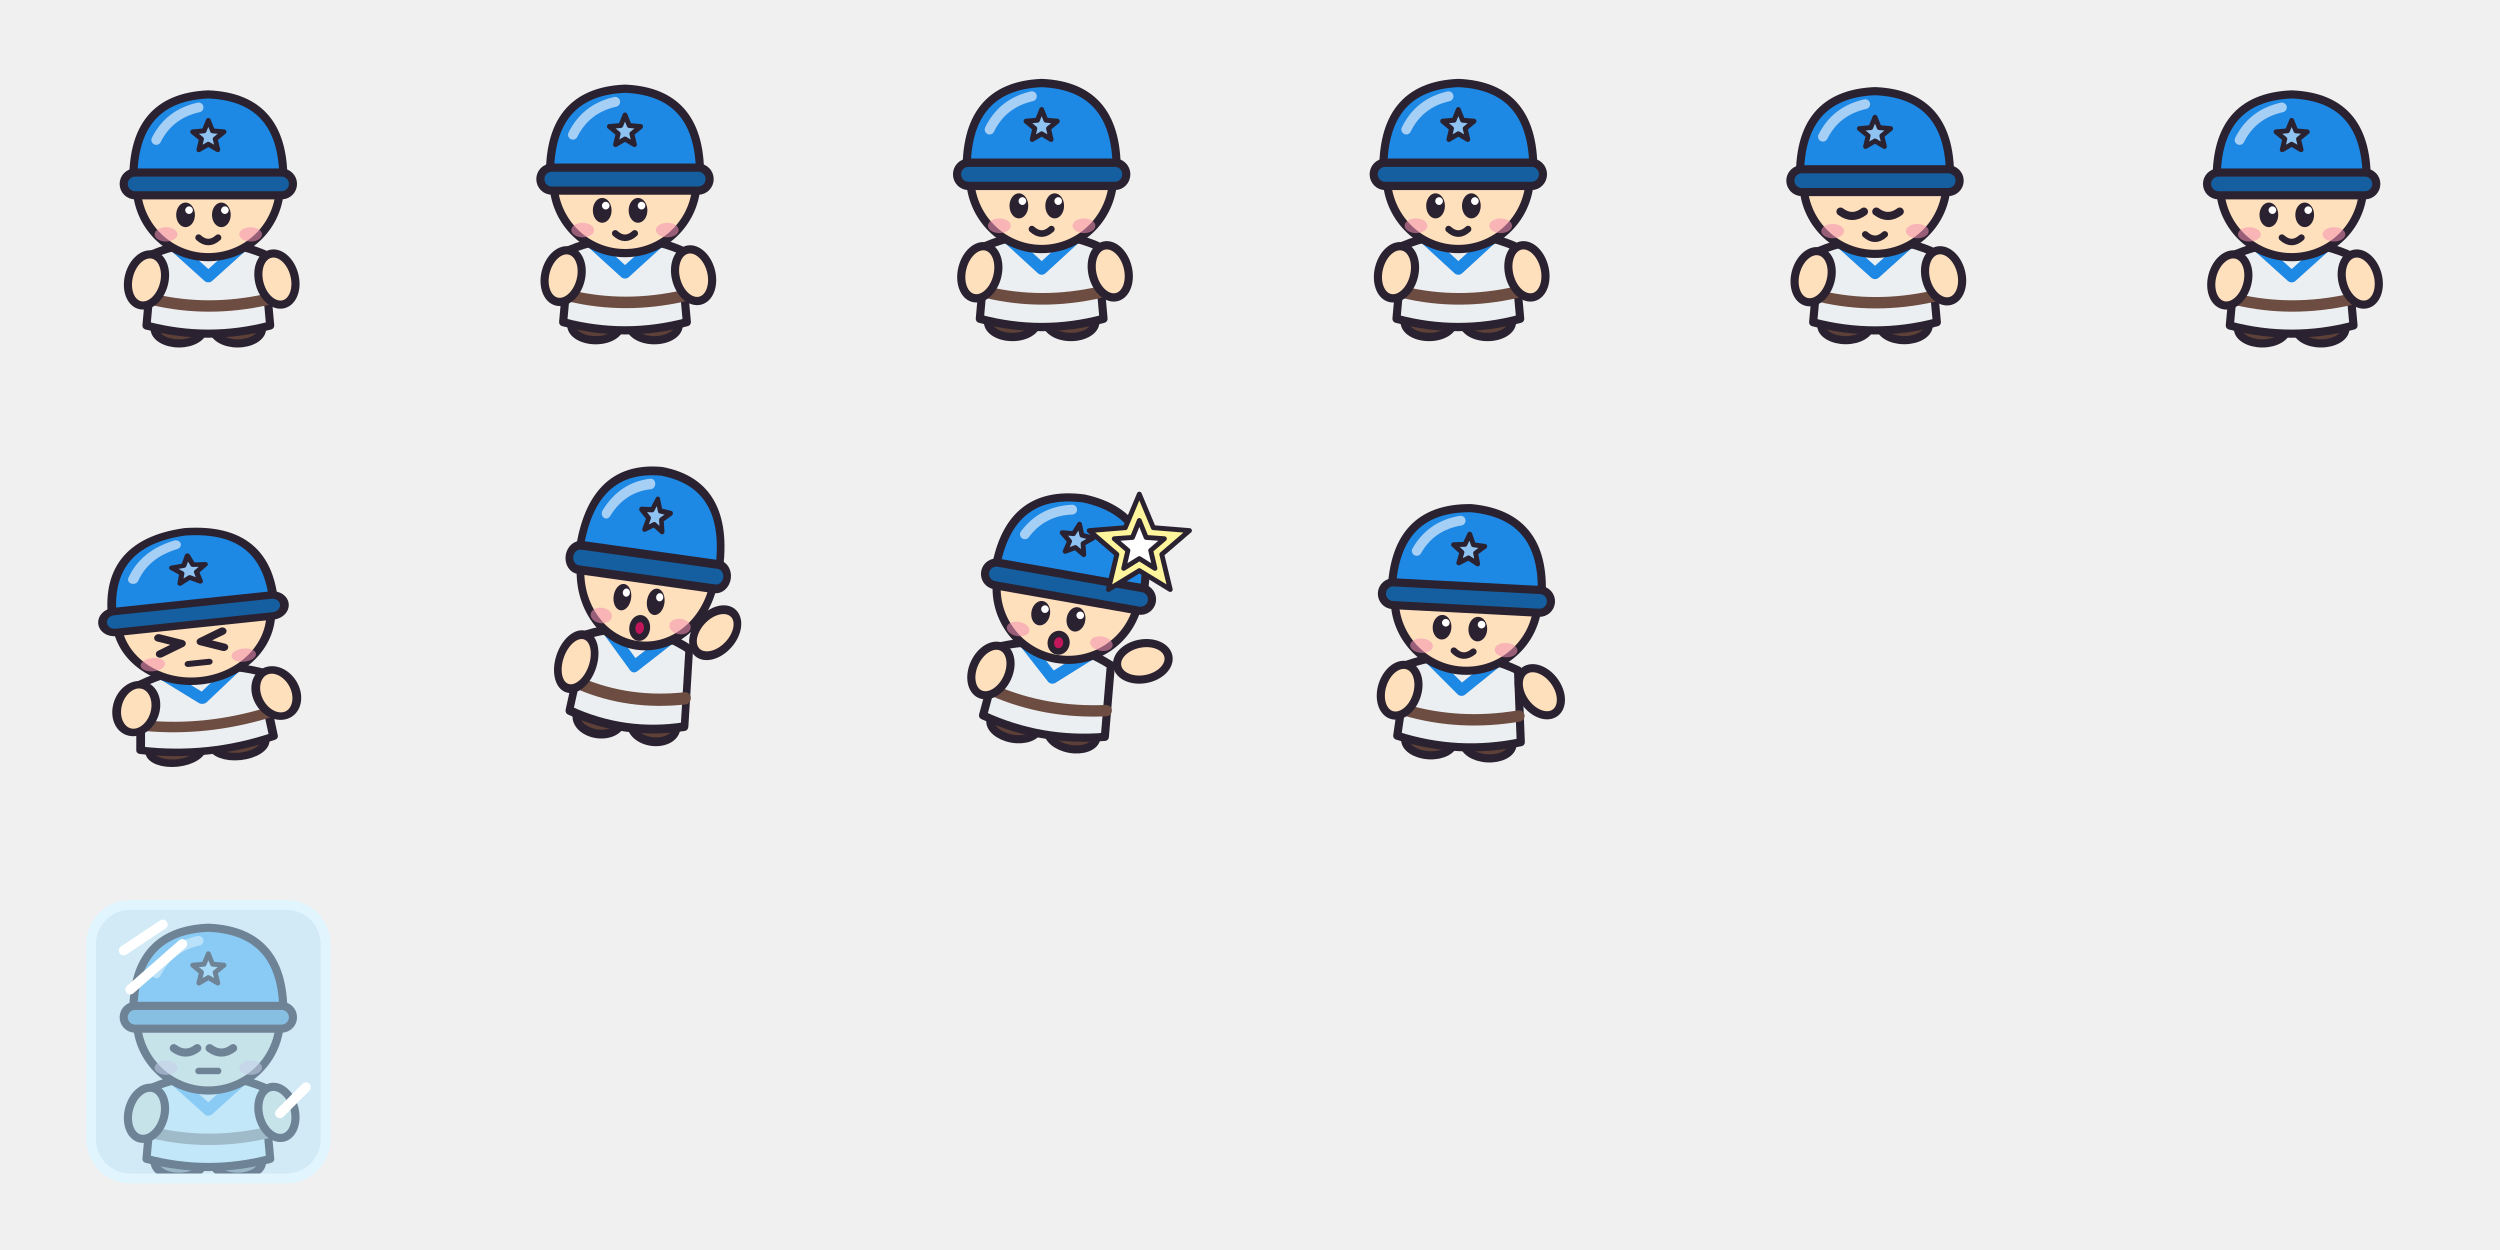
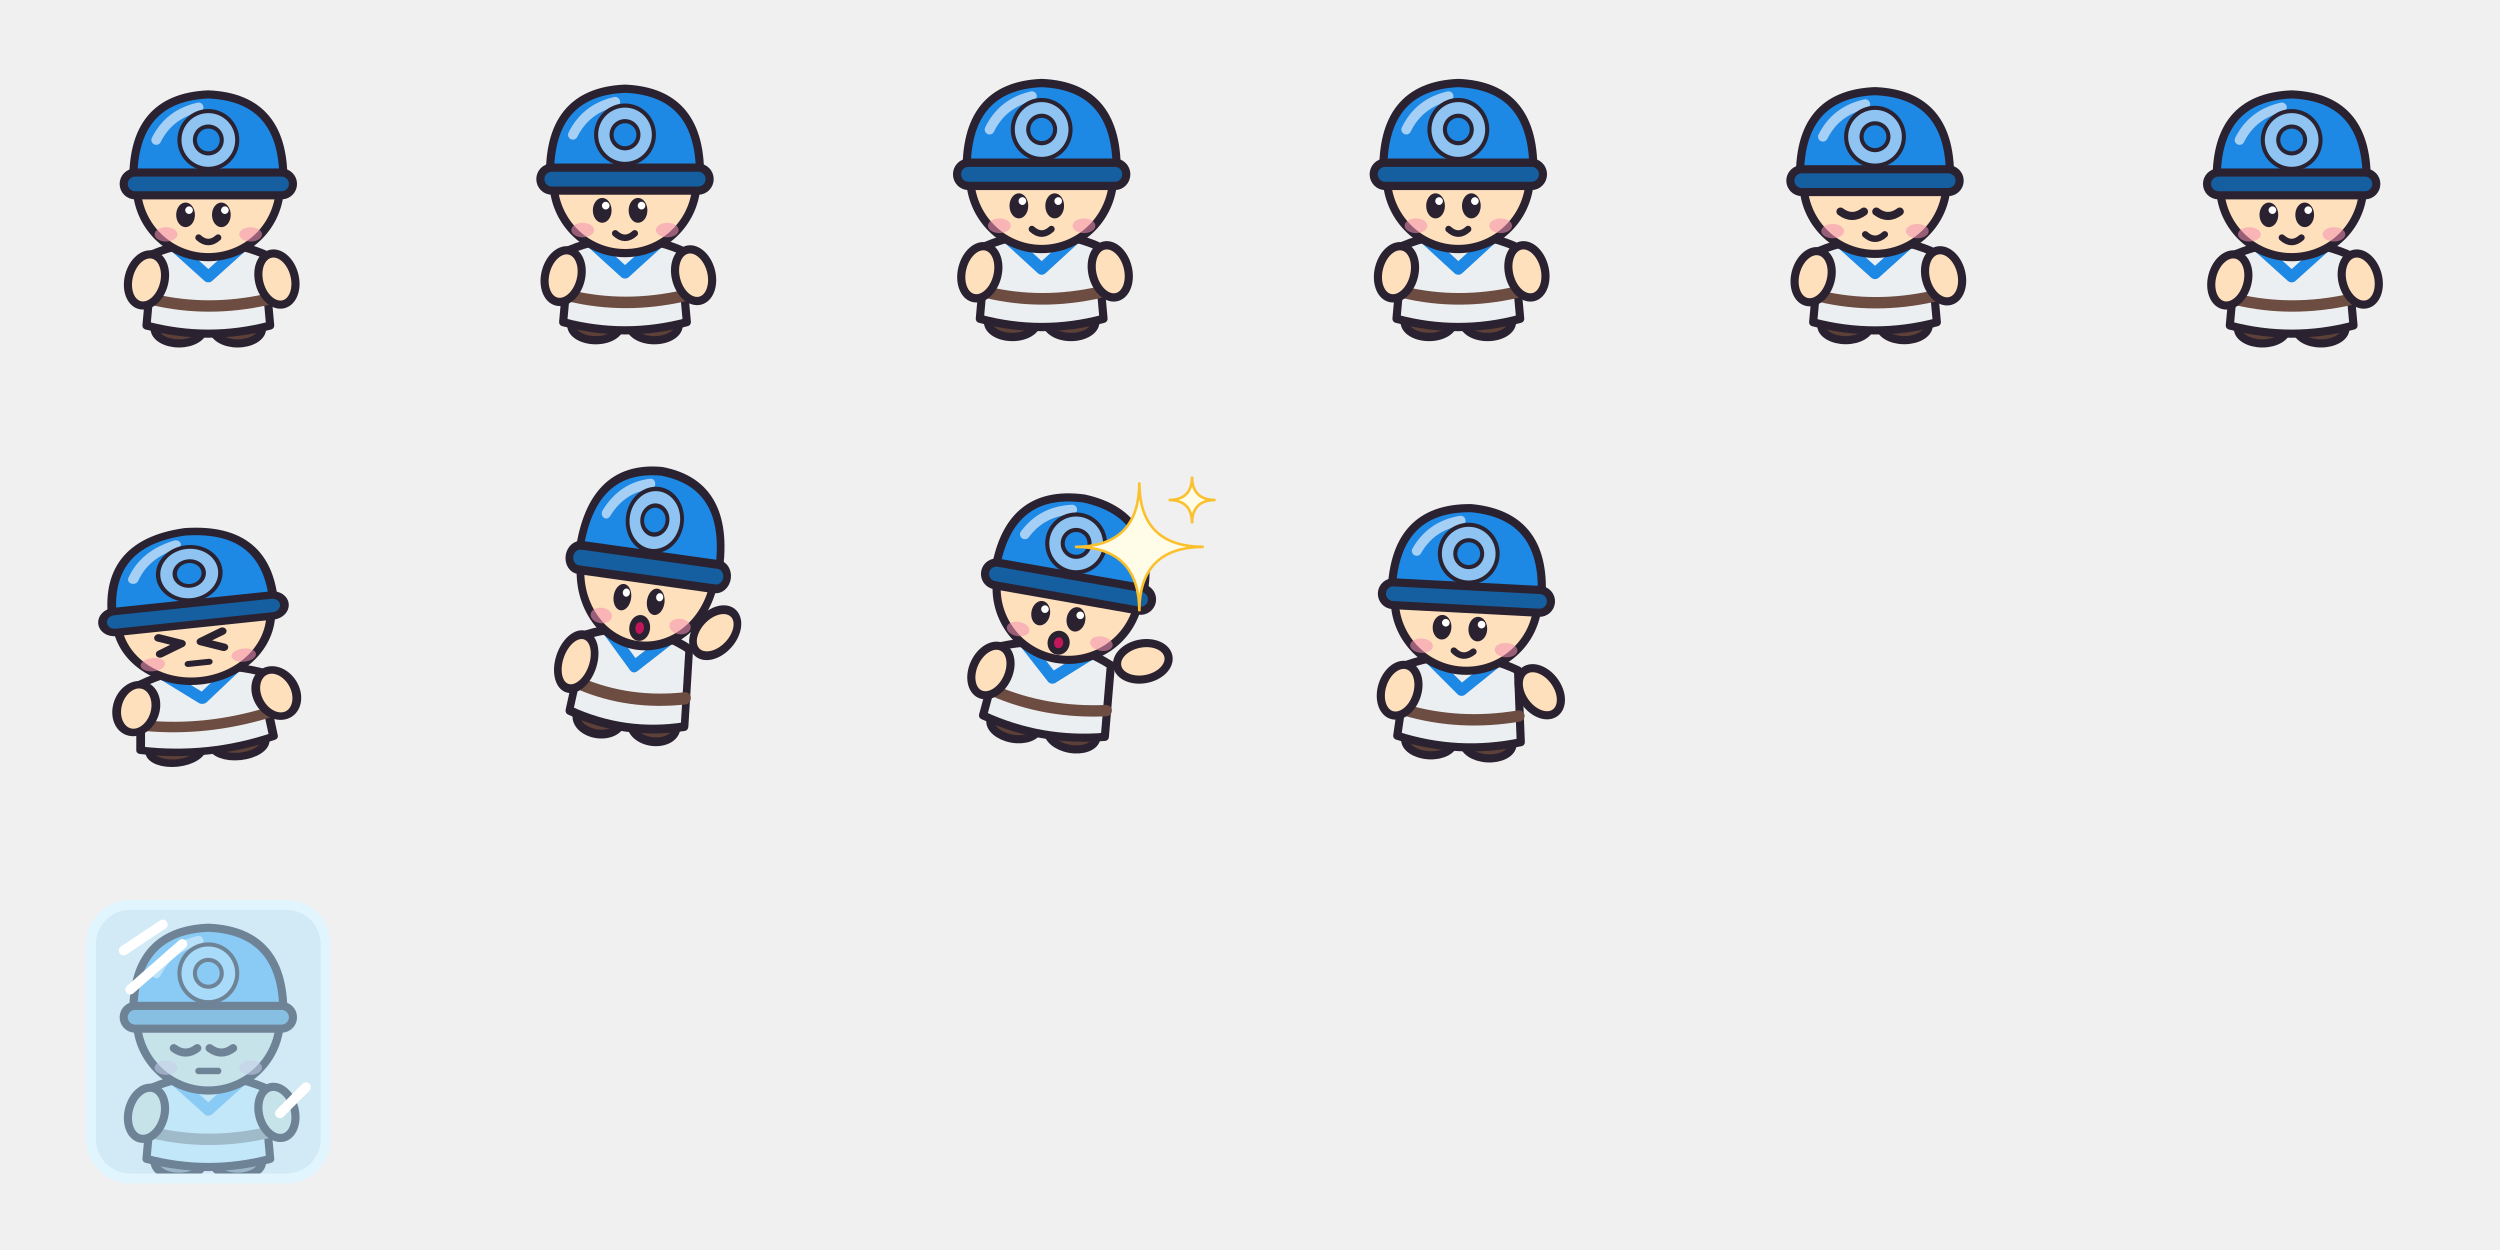
<svg xmlns="http://www.w3.org/2000/svg" width="768" height="384" viewBox="0 0 768 384">
  <g transform="translate(16 16)">
    <g transform="translate(48 88) rotate(0) scale(1 1) translate(-48 -88)">
      <ellipse cx="39" cy="85" rx="7.5" ry="4.5" fill="#5d4037" stroke="#2a2230" stroke-width="2.5" />
      <ellipse cx="57" cy="85" rx="7.5" ry="4.5" fill="#5d4037" stroke="#2a2230" stroke-width="2.5" />
      <path d="M31,62 Q48,55 65,62 L67,84 Q48,89 29,84 Z" fill="#eceff1" stroke="#2a2230" stroke-width="2.5" stroke-linejoin="round" stroke-linecap="round" />
      <path d="M31,76 Q48,80 66,76" fill="none" stroke="#6d4c41" stroke-width="3.5" stroke-linejoin="round" stroke-linecap="round" />
      <path d="M38,60 L48,69 L58,60" fill="none" stroke="#1e88e5" stroke-width="3.5" stroke-linejoin="round" stroke-linecap="round" />
      <ellipse cx="29" cy="70" rx="5.5" ry="8" fill="#ffe0bd" stroke="#2a2230" stroke-width="2.5" transform="rotate(15 29 70)" />
      <ellipse cx="67" cy="70" rx="5.5" ry="8" fill="#ffe0bd" stroke="#2a2230" stroke-width="2.5" transform="rotate(-15 67 62)" />
      <circle cx="48" cy="41" r="22" fill="#ffe0bd" stroke="#2a2230" stroke-width="2.5" />
      <path d="M25,41 Q24,14 48,13 Q72,14 71,41 Z" fill="#1e88e5" stroke="#2a2230" stroke-width="2.5" stroke-linejoin="round" stroke-linecap="round" />
      <rect x="22" y="37" width="52" height="7" rx="3.5" fill="#155fa0" stroke="#2a2230" stroke-width="2.5" />
      <path d="M32,27 Q36,19 45,17" fill="none" stroke="#ffffff" stroke-width="3" stroke-linejoin="round" stroke-linecap="round" opacity="0.6" />
-       <polygon points="48.0,21.0 49.3,24.2 52.8,24.5 50.1,26.7 50.9,30.0 48.0,28.3 45.1,30.0 45.9,26.7 43.2,24.5 46.7,24.2" fill="#8fc4f2" stroke="#2a2230" stroke-width="1.5" stroke-linejoin="round" />
+       <circle cx="48" cy="27" r="6.5" fill="none" stroke="#2a2230" stroke-width="6" />
+       <circle cx="48" cy="27" r="6.5" fill="none" stroke="#8fc4f2" stroke-width="3.5" />
      <ellipse cx="41" cy="50" rx="2.88" ry="3.78" fill="#2a2230" stroke="#2a2230" stroke-width="0" />
      <circle cx="42.08" cy="48.56" r="1.17" fill="#fff" stroke="#2a2230" stroke-width="0" />
      <ellipse cx="52" cy="50" rx="2.88" ry="3.78" fill="#2a2230" stroke="#2a2230" stroke-width="0" />
      <circle cx="53.08" cy="48.56" r="1.17" fill="#fff" stroke="#2a2230" stroke-width="0" />
      <ellipse cx="35" cy="56" rx="3.5" ry="2.2" fill="#f48fb1" stroke="#2a2230" stroke-width="0" opacity="0.55" />
      <ellipse cx="61" cy="56" rx="3.5" ry="2.2" fill="#f48fb1" stroke="#2a2230" stroke-width="0" opacity="0.55" />
      <path d="M45,57 Q48,59.7 51,57" fill="none" stroke="#2a2230" stroke-width="2" stroke-linejoin="round" stroke-linecap="round" />
    </g>
  </g>
  <g transform="translate(144 16)">
    <g transform="translate(48 87) rotate(0) scale(1 1.01) translate(-48 -88)">
      <ellipse cx="39" cy="85" rx="7.5" ry="4.5" fill="#5d4037" stroke="#2a2230" stroke-width="2.5" />
      <ellipse cx="57" cy="85" rx="7.5" ry="4.5" fill="#5d4037" stroke="#2a2230" stroke-width="2.5" />
      <path d="M31,62 Q48,55 65,62 L67,84 Q48,89 29,84 Z" fill="#eceff1" stroke="#2a2230" stroke-width="2.5" stroke-linejoin="round" stroke-linecap="round" />
      <path d="M31,76 Q48,80 66,76" fill="none" stroke="#6d4c41" stroke-width="3.5" stroke-linejoin="round" stroke-linecap="round" />
      <path d="M38,60 L48,69 L58,60" fill="none" stroke="#1e88e5" stroke-width="3.5" stroke-linejoin="round" stroke-linecap="round" />
      <ellipse cx="29" cy="70" rx="5.5" ry="8" fill="#ffe0bd" stroke="#2a2230" stroke-width="2.5" transform="rotate(15 29 70)" />
      <ellipse cx="67" cy="70" rx="5.5" ry="8" fill="#ffe0bd" stroke="#2a2230" stroke-width="2.5" transform="rotate(-15 67 62)" />
      <circle cx="48" cy="41" r="22" fill="#ffe0bd" stroke="#2a2230" stroke-width="2.5" />
      <path d="M25,41 Q24,14 48,13 Q72,14 71,41 Z" fill="#1e88e5" stroke="#2a2230" stroke-width="2.5" stroke-linejoin="round" stroke-linecap="round" />
      <rect x="22" y="37" width="52" height="7" rx="3.5" fill="#155fa0" stroke="#2a2230" stroke-width="2.5" />
      <path d="M32,27 Q36,19 45,17" fill="none" stroke="#ffffff" stroke-width="3" stroke-linejoin="round" stroke-linecap="round" opacity="0.6" />
-       <polygon points="48.0,21.0 49.3,24.2 52.8,24.5 50.1,26.7 50.9,30.0 48.0,28.3 45.1,30.0 45.9,26.7 43.2,24.5 46.7,24.2" fill="#8fc4f2" stroke="#2a2230" stroke-width="1.5" stroke-linejoin="round" />
+       <circle cx="48" cy="27" r="6.5" fill="none" stroke="#2a2230" stroke-width="6" />
+       <circle cx="48" cy="27" r="6.5" fill="none" stroke="#8fc4f2" stroke-width="3.5" />
      <ellipse cx="41" cy="50" rx="2.88" ry="3.78" fill="#2a2230" stroke="#2a2230" stroke-width="0" />
      <circle cx="42.08" cy="48.56" r="1.17" fill="#fff" stroke="#2a2230" stroke-width="0" />
      <ellipse cx="52" cy="50" rx="2.88" ry="3.78" fill="#2a2230" stroke="#2a2230" stroke-width="0" />
      <circle cx="53.08" cy="48.56" r="1.17" fill="#fff" stroke="#2a2230" stroke-width="0" />
      <ellipse cx="35" cy="56" rx="3.5" ry="2.2" fill="#f48fb1" stroke="#2a2230" stroke-width="0" opacity="0.55" />
      <ellipse cx="61" cy="56" rx="3.5" ry="2.2" fill="#f48fb1" stroke="#2a2230" stroke-width="0" opacity="0.55" />
      <path d="M45,57 Q48,59.7 51,57" fill="none" stroke="#2a2230" stroke-width="2" stroke-linejoin="round" stroke-linecap="round" />
    </g>
  </g>
  <g transform="translate(272 16)">
    <g transform="translate(48 86) rotate(0) scale(1 1.02) translate(-48 -88)">
      <ellipse cx="39" cy="85" rx="7.5" ry="4.5" fill="#5d4037" stroke="#2a2230" stroke-width="2.5" />
      <ellipse cx="57" cy="85" rx="7.5" ry="4.5" fill="#5d4037" stroke="#2a2230" stroke-width="2.5" />
      <path d="M31,62 Q48,55 65,62 L67,84 Q48,89 29,84 Z" fill="#eceff1" stroke="#2a2230" stroke-width="2.5" stroke-linejoin="round" stroke-linecap="round" />
      <path d="M31,76 Q48,80 66,76" fill="none" stroke="#6d4c41" stroke-width="3.5" stroke-linejoin="round" stroke-linecap="round" />
      <path d="M38,60 L48,69 L58,60" fill="none" stroke="#1e88e5" stroke-width="3.5" stroke-linejoin="round" stroke-linecap="round" />
      <ellipse cx="29" cy="70" rx="5.5" ry="8" fill="#ffe0bd" stroke="#2a2230" stroke-width="2.5" transform="rotate(15 29 70)" />
      <ellipse cx="67" cy="70" rx="5.5" ry="8" fill="#ffe0bd" stroke="#2a2230" stroke-width="2.5" transform="rotate(-15 67 62)" />
      <circle cx="48" cy="41" r="22" fill="#ffe0bd" stroke="#2a2230" stroke-width="2.5" />
      <path d="M25,41 Q24,14 48,13 Q72,14 71,41 Z" fill="#1e88e5" stroke="#2a2230" stroke-width="2.5" stroke-linejoin="round" stroke-linecap="round" />
      <rect x="22" y="37" width="52" height="7" rx="3.5" fill="#155fa0" stroke="#2a2230" stroke-width="2.5" />
      <path d="M32,27 Q36,19 45,17" fill="none" stroke="#ffffff" stroke-width="3" stroke-linejoin="round" stroke-linecap="round" opacity="0.6" />
-       <polygon points="48.0,21.0 49.3,24.2 52.8,24.5 50.1,26.7 50.9,30.0 48.0,28.3 45.1,30.0 45.9,26.7 43.2,24.5 46.7,24.2" fill="#8fc4f2" stroke="#2a2230" stroke-width="1.5" stroke-linejoin="round" />
+       <circle cx="48" cy="27" r="6.5" fill="none" stroke="#2a2230" stroke-width="6" />
+       <circle cx="48" cy="27" r="6.5" fill="none" stroke="#8fc4f2" stroke-width="3.5" />
      <ellipse cx="41" cy="50" rx="2.88" ry="3.78" fill="#2a2230" stroke="#2a2230" stroke-width="0" />
      <circle cx="42.08" cy="48.56" r="1.17" fill="#fff" stroke="#2a2230" stroke-width="0" />
      <ellipse cx="52" cy="50" rx="2.88" ry="3.78" fill="#2a2230" stroke="#2a2230" stroke-width="0" />
      <circle cx="53.08" cy="48.56" r="1.17" fill="#fff" stroke="#2a2230" stroke-width="0" />
      <ellipse cx="35" cy="56" rx="3.5" ry="2.2" fill="#f48fb1" stroke="#2a2230" stroke-width="0" opacity="0.55" />
      <ellipse cx="61" cy="56" rx="3.5" ry="2.2" fill="#f48fb1" stroke="#2a2230" stroke-width="0" opacity="0.55" />
      <path d="M45,57 Q48,59.7 51,57" fill="none" stroke="#2a2230" stroke-width="2" stroke-linejoin="round" stroke-linecap="round" />
    </g>
  </g>
  <g transform="translate(400 16)">
    <g transform="translate(48 86) rotate(0) scale(1 1.02) translate(-48 -88)">
      <ellipse cx="39" cy="85" rx="7.5" ry="4.5" fill="#5d4037" stroke="#2a2230" stroke-width="2.5" />
      <ellipse cx="57" cy="85" rx="7.5" ry="4.5" fill="#5d4037" stroke="#2a2230" stroke-width="2.5" />
      <path d="M31,62 Q48,55 65,62 L67,84 Q48,89 29,84 Z" fill="#eceff1" stroke="#2a2230" stroke-width="2.5" stroke-linejoin="round" stroke-linecap="round" />
      <path d="M31,76 Q48,80 66,76" fill="none" stroke="#6d4c41" stroke-width="3.5" stroke-linejoin="round" stroke-linecap="round" />
      <path d="M38,60 L48,69 L58,60" fill="none" stroke="#1e88e5" stroke-width="3.5" stroke-linejoin="round" stroke-linecap="round" />
      <ellipse cx="29" cy="70" rx="5.5" ry="8" fill="#ffe0bd" stroke="#2a2230" stroke-width="2.5" transform="rotate(15 29 70)" />
      <ellipse cx="67" cy="70" rx="5.5" ry="8" fill="#ffe0bd" stroke="#2a2230" stroke-width="2.5" transform="rotate(-15 67 62)" />
      <circle cx="48" cy="41" r="22" fill="#ffe0bd" stroke="#2a2230" stroke-width="2.5" />
      <path d="M25,41 Q24,14 48,13 Q72,14 71,41 Z" fill="#1e88e5" stroke="#2a2230" stroke-width="2.5" stroke-linejoin="round" stroke-linecap="round" />
      <rect x="22" y="37" width="52" height="7" rx="3.5" fill="#155fa0" stroke="#2a2230" stroke-width="2.5" />
      <path d="M32,27 Q36,19 45,17" fill="none" stroke="#ffffff" stroke-width="3" stroke-linejoin="round" stroke-linecap="round" opacity="0.6" />
-       <polygon points="48.0,21.0 49.3,24.2 52.8,24.5 50.1,26.7 50.9,30.0 48.0,28.3 45.1,30.0 45.9,26.7 43.2,24.5 46.7,24.2" fill="#8fc4f2" stroke="#2a2230" stroke-width="1.5" stroke-linejoin="round" />
+       <circle cx="48" cy="27" r="6.5" fill="none" stroke="#2a2230" stroke-width="6" />
+       <circle cx="48" cy="27" r="6.5" fill="none" stroke="#8fc4f2" stroke-width="3.5" />
      <ellipse cx="41" cy="50" rx="2.88" ry="3.78" fill="#2a2230" stroke="#2a2230" stroke-width="0" />
      <circle cx="42.08" cy="48.56" r="1.17" fill="#fff" stroke="#2a2230" stroke-width="0" />
      <ellipse cx="52" cy="50" rx="2.88" ry="3.78" fill="#2a2230" stroke="#2a2230" stroke-width="0" />
      <circle cx="53.08" cy="48.56" r="1.17" fill="#fff" stroke="#2a2230" stroke-width="0" />
      <ellipse cx="35" cy="56" rx="3.5" ry="2.2" fill="#f48fb1" stroke="#2a2230" stroke-width="0" opacity="0.55" />
      <ellipse cx="61" cy="56" rx="3.5" ry="2.2" fill="#f48fb1" stroke="#2a2230" stroke-width="0" opacity="0.55" />
      <path d="M45,57 Q48,59.7 51,57" fill="none" stroke="#2a2230" stroke-width="2" stroke-linejoin="round" stroke-linecap="round" />
    </g>
  </g>
  <g transform="translate(528 16)">
    <g transform="translate(48 87) rotate(0) scale(1 1) translate(-48 -88)">
      <ellipse cx="39" cy="85" rx="7.5" ry="4.5" fill="#5d4037" stroke="#2a2230" stroke-width="2.5" />
      <ellipse cx="57" cy="85" rx="7.5" ry="4.5" fill="#5d4037" stroke="#2a2230" stroke-width="2.5" />
      <path d="M31,62 Q48,55 65,62 L67,84 Q48,89 29,84 Z" fill="#eceff1" stroke="#2a2230" stroke-width="2.5" stroke-linejoin="round" stroke-linecap="round" />
      <path d="M31,76 Q48,80 66,76" fill="none" stroke="#6d4c41" stroke-width="3.5" stroke-linejoin="round" stroke-linecap="round" />
      <path d="M38,60 L48,69 L58,60" fill="none" stroke="#1e88e5" stroke-width="3.5" stroke-linejoin="round" stroke-linecap="round" />
      <ellipse cx="29" cy="70" rx="5.5" ry="8" fill="#ffe0bd" stroke="#2a2230" stroke-width="2.5" transform="rotate(15 29 70)" />
      <ellipse cx="67" cy="70" rx="5.5" ry="8" fill="#ffe0bd" stroke="#2a2230" stroke-width="2.5" transform="rotate(-15 67 62)" />
      <circle cx="48" cy="41" r="22" fill="#ffe0bd" stroke="#2a2230" stroke-width="2.5" />
      <path d="M25,41 Q24,14 48,13 Q72,14 71,41 Z" fill="#1e88e5" stroke="#2a2230" stroke-width="2.5" stroke-linejoin="round" stroke-linecap="round" />
      <rect x="22" y="37" width="52" height="7" rx="3.5" fill="#155fa0" stroke="#2a2230" stroke-width="2.5" />
      <path d="M32,27 Q36,19 45,17" fill="none" stroke="#ffffff" stroke-width="3" stroke-linejoin="round" stroke-linecap="round" opacity="0.6" />
-       <polygon points="48.0,21.0 49.3,24.2 52.8,24.5 50.1,26.7 50.9,30.0 48.0,28.3 45.1,30.0 45.9,26.7 43.2,24.5 46.7,24.2" fill="#8fc4f2" stroke="#2a2230" stroke-width="1.5" stroke-linejoin="round" />
+       <circle cx="48" cy="27" r="6.5" fill="none" stroke="#2a2230" stroke-width="6" />
+       <circle cx="48" cy="27" r="6.5" fill="none" stroke="#8fc4f2" stroke-width="3.5" />
      <path d="M37.4,50 Q41,52.7 44.6,50" fill="none" stroke="#2a2230" stroke-width="2.5" stroke-linejoin="round" stroke-linecap="round" />
      <path d="M48.4,50 Q52,52.7 55.6,50" fill="none" stroke="#2a2230" stroke-width="2.5" stroke-linejoin="round" stroke-linecap="round" />
      <ellipse cx="35" cy="56" rx="3.5" ry="2.2" fill="#f48fb1" stroke="#2a2230" stroke-width="0" opacity="0.55" />
      <ellipse cx="61" cy="56" rx="3.5" ry="2.2" fill="#f48fb1" stroke="#2a2230" stroke-width="0" opacity="0.55" />
      <path d="M45,57 Q48,59.7 51,57" fill="none" stroke="#2a2230" stroke-width="2" stroke-linejoin="round" stroke-linecap="round" />
    </g>
  </g>
  <g transform="translate(656 16)">
    <g transform="translate(48 88) rotate(0) scale(1 1) translate(-48 -88)">
      <ellipse cx="39" cy="85" rx="7.5" ry="4.5" fill="#5d4037" stroke="#2a2230" stroke-width="2.5" />
      <ellipse cx="57" cy="85" rx="7.5" ry="4.5" fill="#5d4037" stroke="#2a2230" stroke-width="2.5" />
      <path d="M31,62 Q48,55 65,62 L67,84 Q48,89 29,84 Z" fill="#eceff1" stroke="#2a2230" stroke-width="2.5" stroke-linejoin="round" stroke-linecap="round" />
      <path d="M31,76 Q48,80 66,76" fill="none" stroke="#6d4c41" stroke-width="3.5" stroke-linejoin="round" stroke-linecap="round" />
      <path d="M38,60 L48,69 L58,60" fill="none" stroke="#1e88e5" stroke-width="3.5" stroke-linejoin="round" stroke-linecap="round" />
      <ellipse cx="29" cy="70" rx="5.5" ry="8" fill="#ffe0bd" stroke="#2a2230" stroke-width="2.5" transform="rotate(15 29 70)" />
      <ellipse cx="67" cy="70" rx="5.5" ry="8" fill="#ffe0bd" stroke="#2a2230" stroke-width="2.5" transform="rotate(-15 67 62)" />
      <circle cx="48" cy="41" r="22" fill="#ffe0bd" stroke="#2a2230" stroke-width="2.5" />
      <path d="M25,41 Q24,14 48,13 Q72,14 71,41 Z" fill="#1e88e5" stroke="#2a2230" stroke-width="2.5" stroke-linejoin="round" stroke-linecap="round" />
      <rect x="22" y="37" width="52" height="7" rx="3.5" fill="#155fa0" stroke="#2a2230" stroke-width="2.5" />
      <path d="M32,27 Q36,19 45,17" fill="none" stroke="#ffffff" stroke-width="3" stroke-linejoin="round" stroke-linecap="round" opacity="0.6" />
-       <polygon points="48.0,21.0 49.3,24.2 52.8,24.5 50.1,26.7 50.9,30.0 48.0,28.3 45.1,30.0 45.9,26.7 43.2,24.5 46.7,24.2" fill="#8fc4f2" stroke="#2a2230" stroke-width="1.5" stroke-linejoin="round" />
+       <circle cx="48" cy="27" r="6.5" fill="none" stroke="#2a2230" stroke-width="6" />
+       <circle cx="48" cy="27" r="6.5" fill="none" stroke="#8fc4f2" stroke-width="3.5" />
      <ellipse cx="41" cy="50" rx="2.88" ry="3.78" fill="#2a2230" stroke="#2a2230" stroke-width="0" />
      <circle cx="42.08" cy="48.56" r="1.17" fill="#fff" stroke="#2a2230" stroke-width="0" />
      <ellipse cx="52" cy="50" rx="2.88" ry="3.78" fill="#2a2230" stroke="#2a2230" stroke-width="0" />
      <circle cx="53.08" cy="48.56" r="1.17" fill="#fff" stroke="#2a2230" stroke-width="0" />
      <ellipse cx="35" cy="56" rx="3.5" ry="2.2" fill="#f48fb1" stroke="#2a2230" stroke-width="0" opacity="0.55" />
      <ellipse cx="61" cy="56" rx="3.5" ry="2.2" fill="#f48fb1" stroke="#2a2230" stroke-width="0" opacity="0.55" />
      <path d="M45,57 Q48,59.7 51,57" fill="none" stroke="#2a2230" stroke-width="2" stroke-linejoin="round" stroke-linecap="round" />
    </g>
  </g>
  <g transform="translate(16 144)">
    <g transform="translate(48 88) rotate(-6) scale(1.08 0.92) translate(-48 -88)">
      <ellipse cx="39" cy="85" rx="7.5" ry="4.5" fill="#5d4037" stroke="#2a2230" stroke-width="2.5" />
      <ellipse cx="57" cy="85" rx="7.5" ry="4.5" fill="#5d4037" stroke="#2a2230" stroke-width="2.5" />
      <path d="M31,62 Q48,55 65,62 L67,84 Q48,89 29,84 Z" fill="#eceff1" stroke="#2a2230" stroke-width="2.5" stroke-linejoin="round" stroke-linecap="round" />
      <path d="M31,76 Q48,80 66,76" fill="none" stroke="#6d4c41" stroke-width="3.5" stroke-linejoin="round" stroke-linecap="round" />
      <path d="M38,60 L48,69 L58,60" fill="none" stroke="#1e88e5" stroke-width="3.5" stroke-linejoin="round" stroke-linecap="round" />
      <ellipse cx="29" cy="70" rx="5.5" ry="8" fill="#ffe0bd" stroke="#2a2230" stroke-width="2.5" transform="rotate(15 29 70)" />
      <ellipse cx="67" cy="70" rx="5.5" ry="8" fill="#ffe0bd" stroke="#2a2230" stroke-width="2.5" transform="rotate(-15 67 62)" />
      <circle cx="48" cy="41" r="22" fill="#ffe0bd" stroke="#2a2230" stroke-width="2.5" />
      <path d="M25,41 Q24,14 48,13 Q72,14 71,41 Z" fill="#1e88e5" stroke="#2a2230" stroke-width="2.5" stroke-linejoin="round" stroke-linecap="round" />
      <rect x="22" y="37" width="52" height="7" rx="3.5" fill="#155fa0" stroke="#2a2230" stroke-width="2.5" />
      <path d="M32,27 Q36,19 45,17" fill="none" stroke="#ffffff" stroke-width="3" stroke-linejoin="round" stroke-linecap="round" opacity="0.6" />
-       <polygon points="48.0,21.0 49.3,24.2 52.8,24.5 50.1,26.7 50.9,30.0 48.0,28.3 45.1,30.0 45.9,26.7 43.2,24.5 46.7,24.2" fill="#8fc4f2" stroke="#2a2230" stroke-width="1.5" stroke-linejoin="round" />
+       <circle cx="48" cy="27" r="6.5" fill="none" stroke="#2a2230" stroke-width="6" />
+       <circle cx="48" cy="27" r="6.5" fill="none" stroke="#8fc4f2" stroke-width="3.5" />
      <path d="M37.4,47.3 L43.7,50 L37.4,52.7" fill="none" stroke="#2a2230" stroke-width="2.5" stroke-linejoin="round" stroke-linecap="round" />
      <path d="M55.6,47.3 L49.3,50 L55.6,52.7" fill="none" stroke="#2a2230" stroke-width="2.5" stroke-linejoin="round" stroke-linecap="round" />
      <ellipse cx="35" cy="56" rx="3.5" ry="2.2" fill="#f48fb1" stroke="#2a2230" stroke-width="0" opacity="0.55" />
      <ellipse cx="61" cy="56" rx="3.5" ry="2.2" fill="#f48fb1" stroke="#2a2230" stroke-width="0" opacity="0.55" />
      <path d="M45,57 L51,57" fill="none" stroke="#2a2230" stroke-width="2" stroke-linejoin="round" stroke-linecap="round" />
    </g>
  </g>
  <g transform="translate(144 144)">
    <g transform="translate(48 81) rotate(8) scale(0.94 1.08) translate(-48 -88)">
      <ellipse cx="39" cy="85" rx="7.5" ry="4.5" fill="#5d4037" stroke="#2a2230" stroke-width="2.5" />
      <ellipse cx="57" cy="85" rx="7.5" ry="4.5" fill="#5d4037" stroke="#2a2230" stroke-width="2.5" />
      <path d="M31,62 Q48,55 65,62 L67,84 Q48,89 29,84 Z" fill="#eceff1" stroke="#2a2230" stroke-width="2.5" stroke-linejoin="round" stroke-linecap="round" />
      <path d="M31,76 Q48,80 66,76" fill="none" stroke="#6d4c41" stroke-width="3.5" stroke-linejoin="round" stroke-linecap="round" />
      <path d="M38,60 L48,69 L58,60" fill="none" stroke="#1e88e5" stroke-width="3.5" stroke-linejoin="round" stroke-linecap="round" />
      <ellipse cx="29" cy="70" rx="5.5" ry="8" fill="#ffe0bd" stroke="#2a2230" stroke-width="2.5" transform="rotate(15 29 70)" />
      <ellipse cx="67" cy="70" rx="5.5" ry="8" fill="#ffe0bd" stroke="#2a2230" stroke-width="2.5" transform="rotate(-135 67 62)" />
      <circle cx="48" cy="41" r="22" fill="#ffe0bd" stroke="#2a2230" stroke-width="2.5" />
      <path d="M25,41 Q24,14 48,13 Q72,14 71,41 Z" fill="#1e88e5" stroke="#2a2230" stroke-width="2.5" stroke-linejoin="round" stroke-linecap="round" />
      <rect x="22" y="37" width="52" height="7" rx="3.5" fill="#155fa0" stroke="#2a2230" stroke-width="2.5" />
      <path d="M32,27 Q36,19 45,17" fill="none" stroke="#ffffff" stroke-width="3" stroke-linejoin="round" stroke-linecap="round" opacity="0.6" />
-       <polygon points="48.0,21.0 49.3,24.2 52.8,24.5 50.1,26.7 50.9,30.0 48.0,28.3 45.1,30.0 45.9,26.7 43.2,24.5 46.7,24.2" fill="#8fc4f2" stroke="#2a2230" stroke-width="1.5" stroke-linejoin="round" />
+       <circle cx="48" cy="27" r="6.5" fill="none" stroke="#2a2230" stroke-width="6" />
+       <circle cx="48" cy="27" r="6.5" fill="none" stroke="#8fc4f2" stroke-width="3.5" />
      <ellipse cx="41" cy="50" rx="2.88" ry="3.78" fill="#2a2230" stroke="#2a2230" stroke-width="0" />
      <circle cx="42.08" cy="48.56" r="1.17" fill="#fff" stroke="#2a2230" stroke-width="0" />
      <ellipse cx="52" cy="50" rx="2.88" ry="3.78" fill="#2a2230" stroke="#2a2230" stroke-width="0" />
      <circle cx="53.08" cy="48.56" r="1.17" fill="#fff" stroke="#2a2230" stroke-width="0" />
      <ellipse cx="35" cy="56" rx="3.5" ry="2.2" fill="#f48fb1" stroke="#2a2230" stroke-width="0" opacity="0.55" />
      <ellipse cx="61" cy="56" rx="3.5" ry="2.2" fill="#f48fb1" stroke="#2a2230" stroke-width="0" opacity="0.55" />
      <ellipse cx="48" cy="58" rx="2.4" ry="2.7" fill="#c2185b" stroke="#2a2230" stroke-width="2" />
    </g>
  </g>
  <g transform="translate(272 144)">
    <g transform="translate(48 83) rotate(10) scale(1 1) translate(-48 -88)">
      <ellipse cx="39" cy="85" rx="7.5" ry="4.5" fill="#5d4037" stroke="#2a2230" stroke-width="2.5" />
      <ellipse cx="57" cy="85" rx="7.5" ry="4.5" fill="#5d4037" stroke="#2a2230" stroke-width="2.5" />
      <path d="M31,62 Q48,55 65,62 L67,84 Q48,89 29,84 Z" fill="#eceff1" stroke="#2a2230" stroke-width="2.5" stroke-linejoin="round" stroke-linecap="round" />
      <path d="M31,76 Q48,80 66,76" fill="none" stroke="#6d4c41" stroke-width="3.5" stroke-linejoin="round" stroke-linecap="round" />
      <path d="M38,60 L48,69 L58,60" fill="none" stroke="#1e88e5" stroke-width="3.5" stroke-linejoin="round" stroke-linecap="round" />
      <ellipse cx="29" cy="70" rx="5.5" ry="8" fill="#ffe0bd" stroke="#2a2230" stroke-width="2.5" transform="rotate(15 29 70)" />
      <ellipse cx="67" cy="70" rx="5.5" ry="8" fill="#ffe0bd" stroke="#2a2230" stroke-width="2.5" transform="rotate(-111 67 62)" />
      <circle cx="48" cy="41" r="22" fill="#ffe0bd" stroke="#2a2230" stroke-width="2.5" />
      <path d="M25,41 Q24,14 48,13 Q72,14 71,41 Z" fill="#1e88e5" stroke="#2a2230" stroke-width="2.5" stroke-linejoin="round" stroke-linecap="round" />
      <rect x="22" y="37" width="52" height="7" rx="3.5" fill="#155fa0" stroke="#2a2230" stroke-width="2.5" />
      <path d="M32,27 Q36,19 45,17" fill="none" stroke="#ffffff" stroke-width="3" stroke-linejoin="round" stroke-linecap="round" opacity="0.6" />
-       <polygon points="48.0,21.0 49.3,24.2 52.8,24.5 50.1,26.7 50.9,30.0 48.0,28.3 45.1,30.0 45.9,26.7 43.2,24.5 46.7,24.2" fill="#8fc4f2" stroke="#2a2230" stroke-width="1.5" stroke-linejoin="round" />
+       <circle cx="48" cy="27" r="6.5" fill="none" stroke="#2a2230" stroke-width="6" />
+       <circle cx="48" cy="27" r="6.5" fill="none" stroke="#8fc4f2" stroke-width="3.5" />
      <ellipse cx="41" cy="50" rx="2.88" ry="3.78" fill="#2a2230" stroke="#2a2230" stroke-width="0" />
      <circle cx="42.08" cy="48.56" r="1.17" fill="#fff" stroke="#2a2230" stroke-width="0" />
      <ellipse cx="52" cy="50" rx="2.88" ry="3.78" fill="#2a2230" stroke="#2a2230" stroke-width="0" />
      <circle cx="53.08" cy="48.56" r="1.17" fill="#fff" stroke="#2a2230" stroke-width="0" />
      <ellipse cx="35" cy="56" rx="3.5" ry="2.2" fill="#f48fb1" stroke="#2a2230" stroke-width="0" opacity="0.55" />
      <ellipse cx="61" cy="56" rx="3.5" ry="2.2" fill="#f48fb1" stroke="#2a2230" stroke-width="0" opacity="0.55" />
      <ellipse cx="48" cy="58" rx="2.4" ry="2.7" fill="#c2185b" stroke="#2a2230" stroke-width="2" />
    </g>
-     <polygon points="78.0,7.8 82.3,18.1 93.4,19.0 84.9,26.3 87.5,37.1 78.0,31.3 68.5,37.1 71.1,26.3 62.6,19.0 73.7,18.1" fill="#fff59d" stroke="#2a2230" stroke-width="1.5" stroke-linejoin="round" />
-     <polygon points="78.0,15.9 80.1,21.1 85.7,21.5 81.5,25.1 82.8,30.6 78.0,27.6 73.2,30.6 74.5,25.1 70.3,21.5 75.9,21.1" fill="#ffffff" stroke="#2a2230" stroke-width="1.5" stroke-linejoin="round" />
+     <path d="M78,4.2 Q78,24 97.8,24 Q78,24 78,43.8 Q78,24 58.2,24 Q78,24 78,4.2 Z" fill="#fffde7" stroke="#fbc02d" stroke-width="0.8" />
+     <path d="M94.2,2.4 Q94.2,9.6 101.4,9.6 Q94.2,9.6 94.2,16.8 Q94.2,9.6 87,9.6 Q94.2,9.6 94.2,2.4 Z" fill="#fffde7" stroke="#fbc02d" stroke-width="0.8" />
  </g>
  <g transform="translate(400 144)">
    <g transform="translate(48 87) rotate(3) scale(1 1) translate(-48 -88)">
      <ellipse cx="39" cy="85" rx="7.5" ry="4.5" fill="#5d4037" stroke="#2a2230" stroke-width="2.5" />
      <ellipse cx="57" cy="85" rx="7.5" ry="4.5" fill="#5d4037" stroke="#2a2230" stroke-width="2.5" />
      <path d="M31,62 Q48,55 65,62 L67,84 Q48,89 29,84 Z" fill="#eceff1" stroke="#2a2230" stroke-width="2.5" stroke-linejoin="round" stroke-linecap="round" />
      <path d="M31,76 Q48,80 66,76" fill="none" stroke="#6d4c41" stroke-width="3.5" stroke-linejoin="round" stroke-linecap="round" />
      <path d="M38,60 L48,69 L58,60" fill="none" stroke="#1e88e5" stroke-width="3.5" stroke-linejoin="round" stroke-linecap="round" />
      <ellipse cx="29" cy="70" rx="5.5" ry="8" fill="#ffe0bd" stroke="#2a2230" stroke-width="2.5" transform="rotate(15 29 70)" />
      <ellipse cx="67" cy="70" rx="5.5" ry="8" fill="#ffe0bd" stroke="#2a2230" stroke-width="2.5" transform="rotate(-39 67 62)" />
      <circle cx="48" cy="41" r="22" fill="#ffe0bd" stroke="#2a2230" stroke-width="2.5" />
      <path d="M25,41 Q24,14 48,13 Q72,14 71,41 Z" fill="#1e88e5" stroke="#2a2230" stroke-width="2.5" stroke-linejoin="round" stroke-linecap="round" />
      <rect x="22" y="37" width="52" height="7" rx="3.5" fill="#155fa0" stroke="#2a2230" stroke-width="2.5" />
      <path d="M32,27 Q36,19 45,17" fill="none" stroke="#ffffff" stroke-width="3" stroke-linejoin="round" stroke-linecap="round" opacity="0.6" />
-       <polygon points="48.0,21.0 49.3,24.2 52.8,24.5 50.1,26.7 50.9,30.0 48.0,28.3 45.1,30.0 45.9,26.7 43.2,24.5 46.7,24.2" fill="#8fc4f2" stroke="#2a2230" stroke-width="1.5" stroke-linejoin="round" />
+       <circle cx="48" cy="27" r="6.5" fill="none" stroke="#2a2230" stroke-width="6" />
+       <circle cx="48" cy="27" r="6.5" fill="none" stroke="#8fc4f2" stroke-width="3.5" />
      <ellipse cx="41" cy="50" rx="2.88" ry="3.78" fill="#2a2230" stroke="#2a2230" stroke-width="0" />
      <circle cx="42.08" cy="48.56" r="1.17" fill="#fff" stroke="#2a2230" stroke-width="0" />
      <ellipse cx="52" cy="50" rx="2.88" ry="3.78" fill="#2a2230" stroke="#2a2230" stroke-width="0" />
      <circle cx="53.08" cy="48.56" r="1.17" fill="#fff" stroke="#2a2230" stroke-width="0" />
      <ellipse cx="35" cy="56" rx="3.5" ry="2.2" fill="#f48fb1" stroke="#2a2230" stroke-width="0" opacity="0.55" />
      <ellipse cx="61" cy="56" rx="3.5" ry="2.2" fill="#f48fb1" stroke="#2a2230" stroke-width="0" opacity="0.55" />
      <path d="M45,57 Q48,59.7 51,57" fill="none" stroke="#2a2230" stroke-width="2" stroke-linejoin="round" stroke-linecap="round" />
    </g>
  </g>
  <g transform="translate(16 272)">
    <g transform="translate(48 88) rotate(0) scale(1 1) translate(-48 -88)">
      <ellipse cx="39" cy="85" rx="7.5" ry="4.5" fill="#848a90" stroke="#2a2230" stroke-width="2.5" />
      <ellipse cx="57" cy="85" rx="7.5" ry="4.5" fill="#848a90" stroke="#2a2230" stroke-width="2.5" />
      <path d="M31,62 Q48,55 65,62 L67,84 Q48,89 29,84 Z" fill="#d2ebf6" stroke="#2a2230" stroke-width="2.5" stroke-linejoin="round" stroke-linecap="round" />
      <path d="M31,76 Q48,80 66,76" fill="none" stroke="#8d9195" stroke-width="3.5" stroke-linejoin="round" stroke-linecap="round" />
      <path d="M38,60 L48,69 L58,60" fill="none" stroke="#61b2ef" stroke-width="3.5" stroke-linejoin="round" stroke-linecap="round" />
      <ellipse cx="29" cy="70" rx="5.5" ry="8" fill="#dde2d9" stroke="#2a2230" stroke-width="2.5" transform="rotate(15 29 70)" />
      <ellipse cx="67" cy="70" rx="5.5" ry="8" fill="#dde2d9" stroke="#2a2230" stroke-width="2.5" transform="rotate(-15 67 62)" />
      <circle cx="48" cy="41" r="22" fill="#dde2d9" stroke="#2a2230" stroke-width="2.5" />
      <path d="M25,41 Q24,14 48,13 Q72,14 71,41 Z" fill="#61b2ef" stroke="#2a2230" stroke-width="2.5" stroke-linejoin="round" stroke-linecap="round" />
      <rect x="22" y="37" width="52" height="7" rx="3.5" fill="#5c9bc9" stroke="#2a2230" stroke-width="2.5" />
      <path d="M32,27 Q36,19 45,17" fill="none" stroke="#ffffff" stroke-width="3" stroke-linejoin="round" stroke-linecap="round" opacity="0.6" />
-       <polygon points="48.0,21.0 49.3,24.2 52.8,24.5 50.1,26.7 50.9,30.0 48.0,28.3 45.1,30.0 45.9,26.7 43.2,24.5 46.7,24.2" fill="#9fd3f7" stroke="#2a2230" stroke-width="1.5" stroke-linejoin="round" />
+       <circle cx="48" cy="27" r="6.5" fill="none" stroke="#2a2230" stroke-width="6" />
+       <circle cx="48" cy="27" r="6.5" fill="none" stroke="#9fd3f7" stroke-width="3.5" />
      <path d="M37.4,50 Q41,52.7 44.6,50" fill="none" stroke="#2a2230" stroke-width="2.5" stroke-linejoin="round" stroke-linecap="round" />
      <path d="M48.4,50 Q52,52.7 55.6,50" fill="none" stroke="#2a2230" stroke-width="2.5" stroke-linejoin="round" stroke-linecap="round" />
      <ellipse cx="35" cy="56" rx="3.5" ry="2.2" fill="#d7b6d3" stroke="#2a2230" stroke-width="0" opacity="0.55" />
      <ellipse cx="61" cy="56" rx="3.5" ry="2.2" fill="#d7b6d3" stroke="#2a2230" stroke-width="0" opacity="0.55" />
      <path d="M45,57 L51,57" fill="none" stroke="#2a2230" stroke-width="2" stroke-linejoin="round" stroke-linecap="round" />
    </g>
    <rect x="12" y="6" width="72" height="84" rx="12" fill="#b3e5fc" fill-opacity="0.5" stroke="#e1f5fe" stroke-width="3" />
    <path d="M22,20 L34,12 M24,32 L40,18 M70,70 L78,62" stroke="#ffffff" stroke-width="3" stroke-linecap="round" />
  </g>
</svg>
